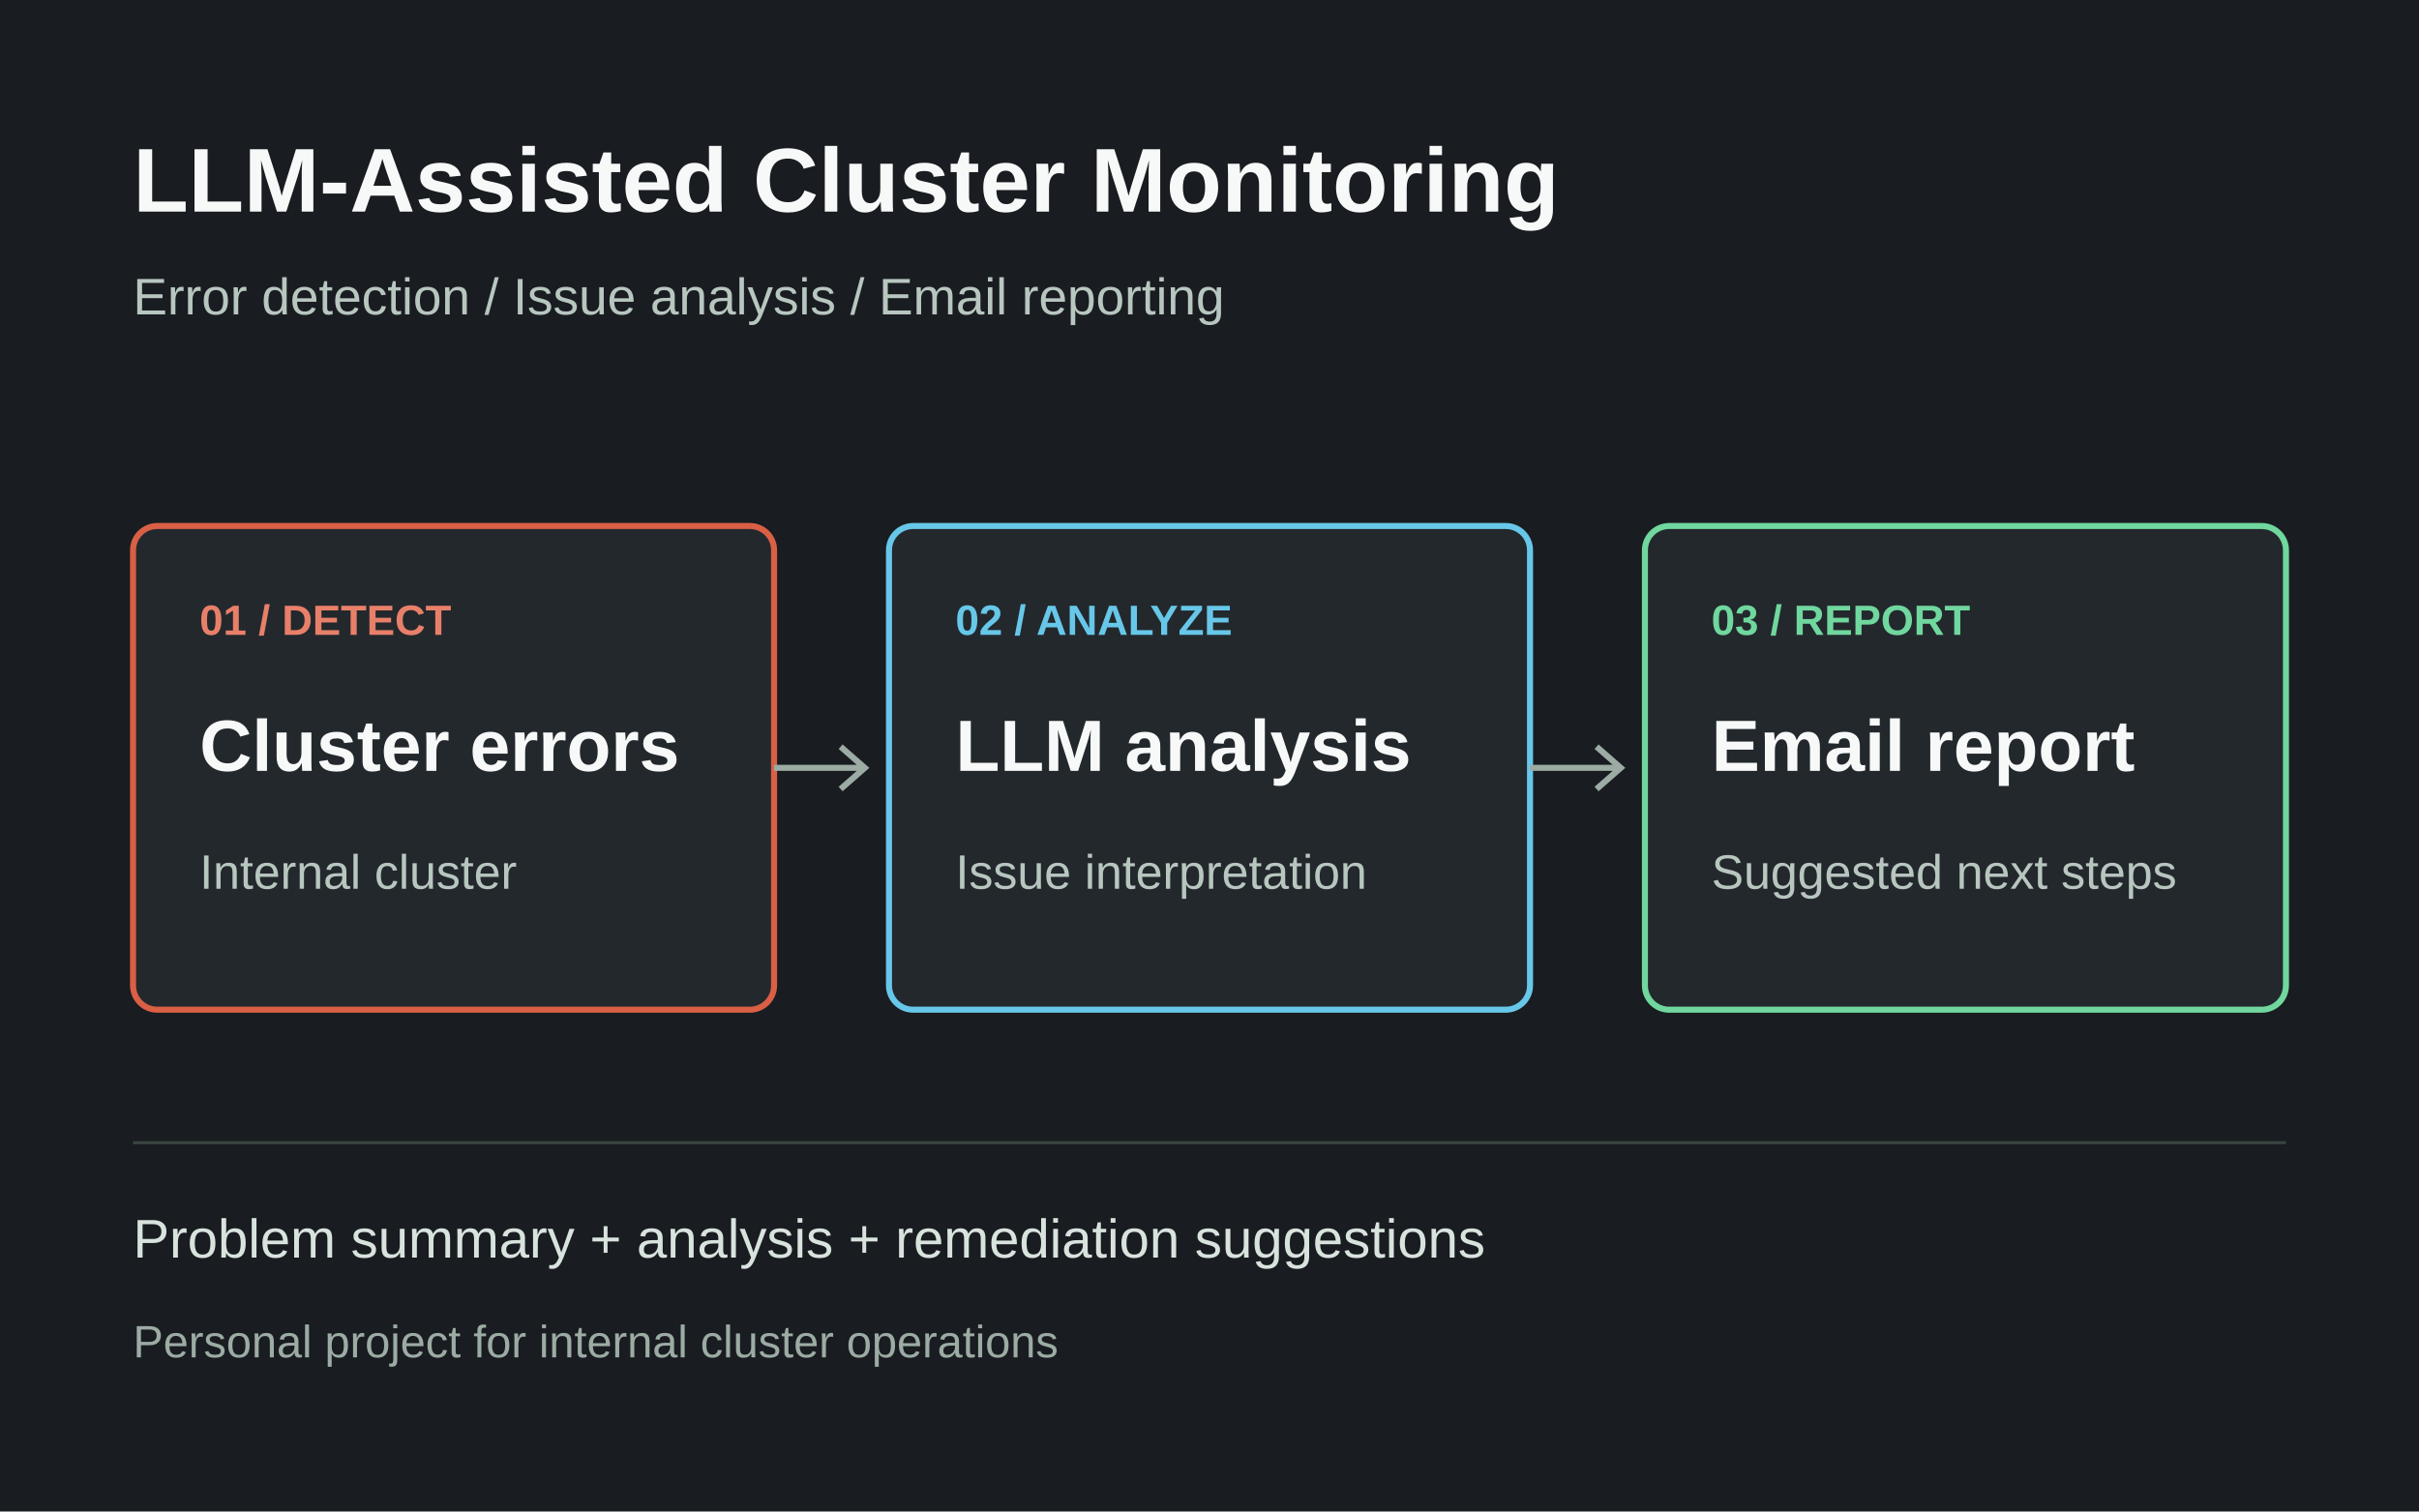
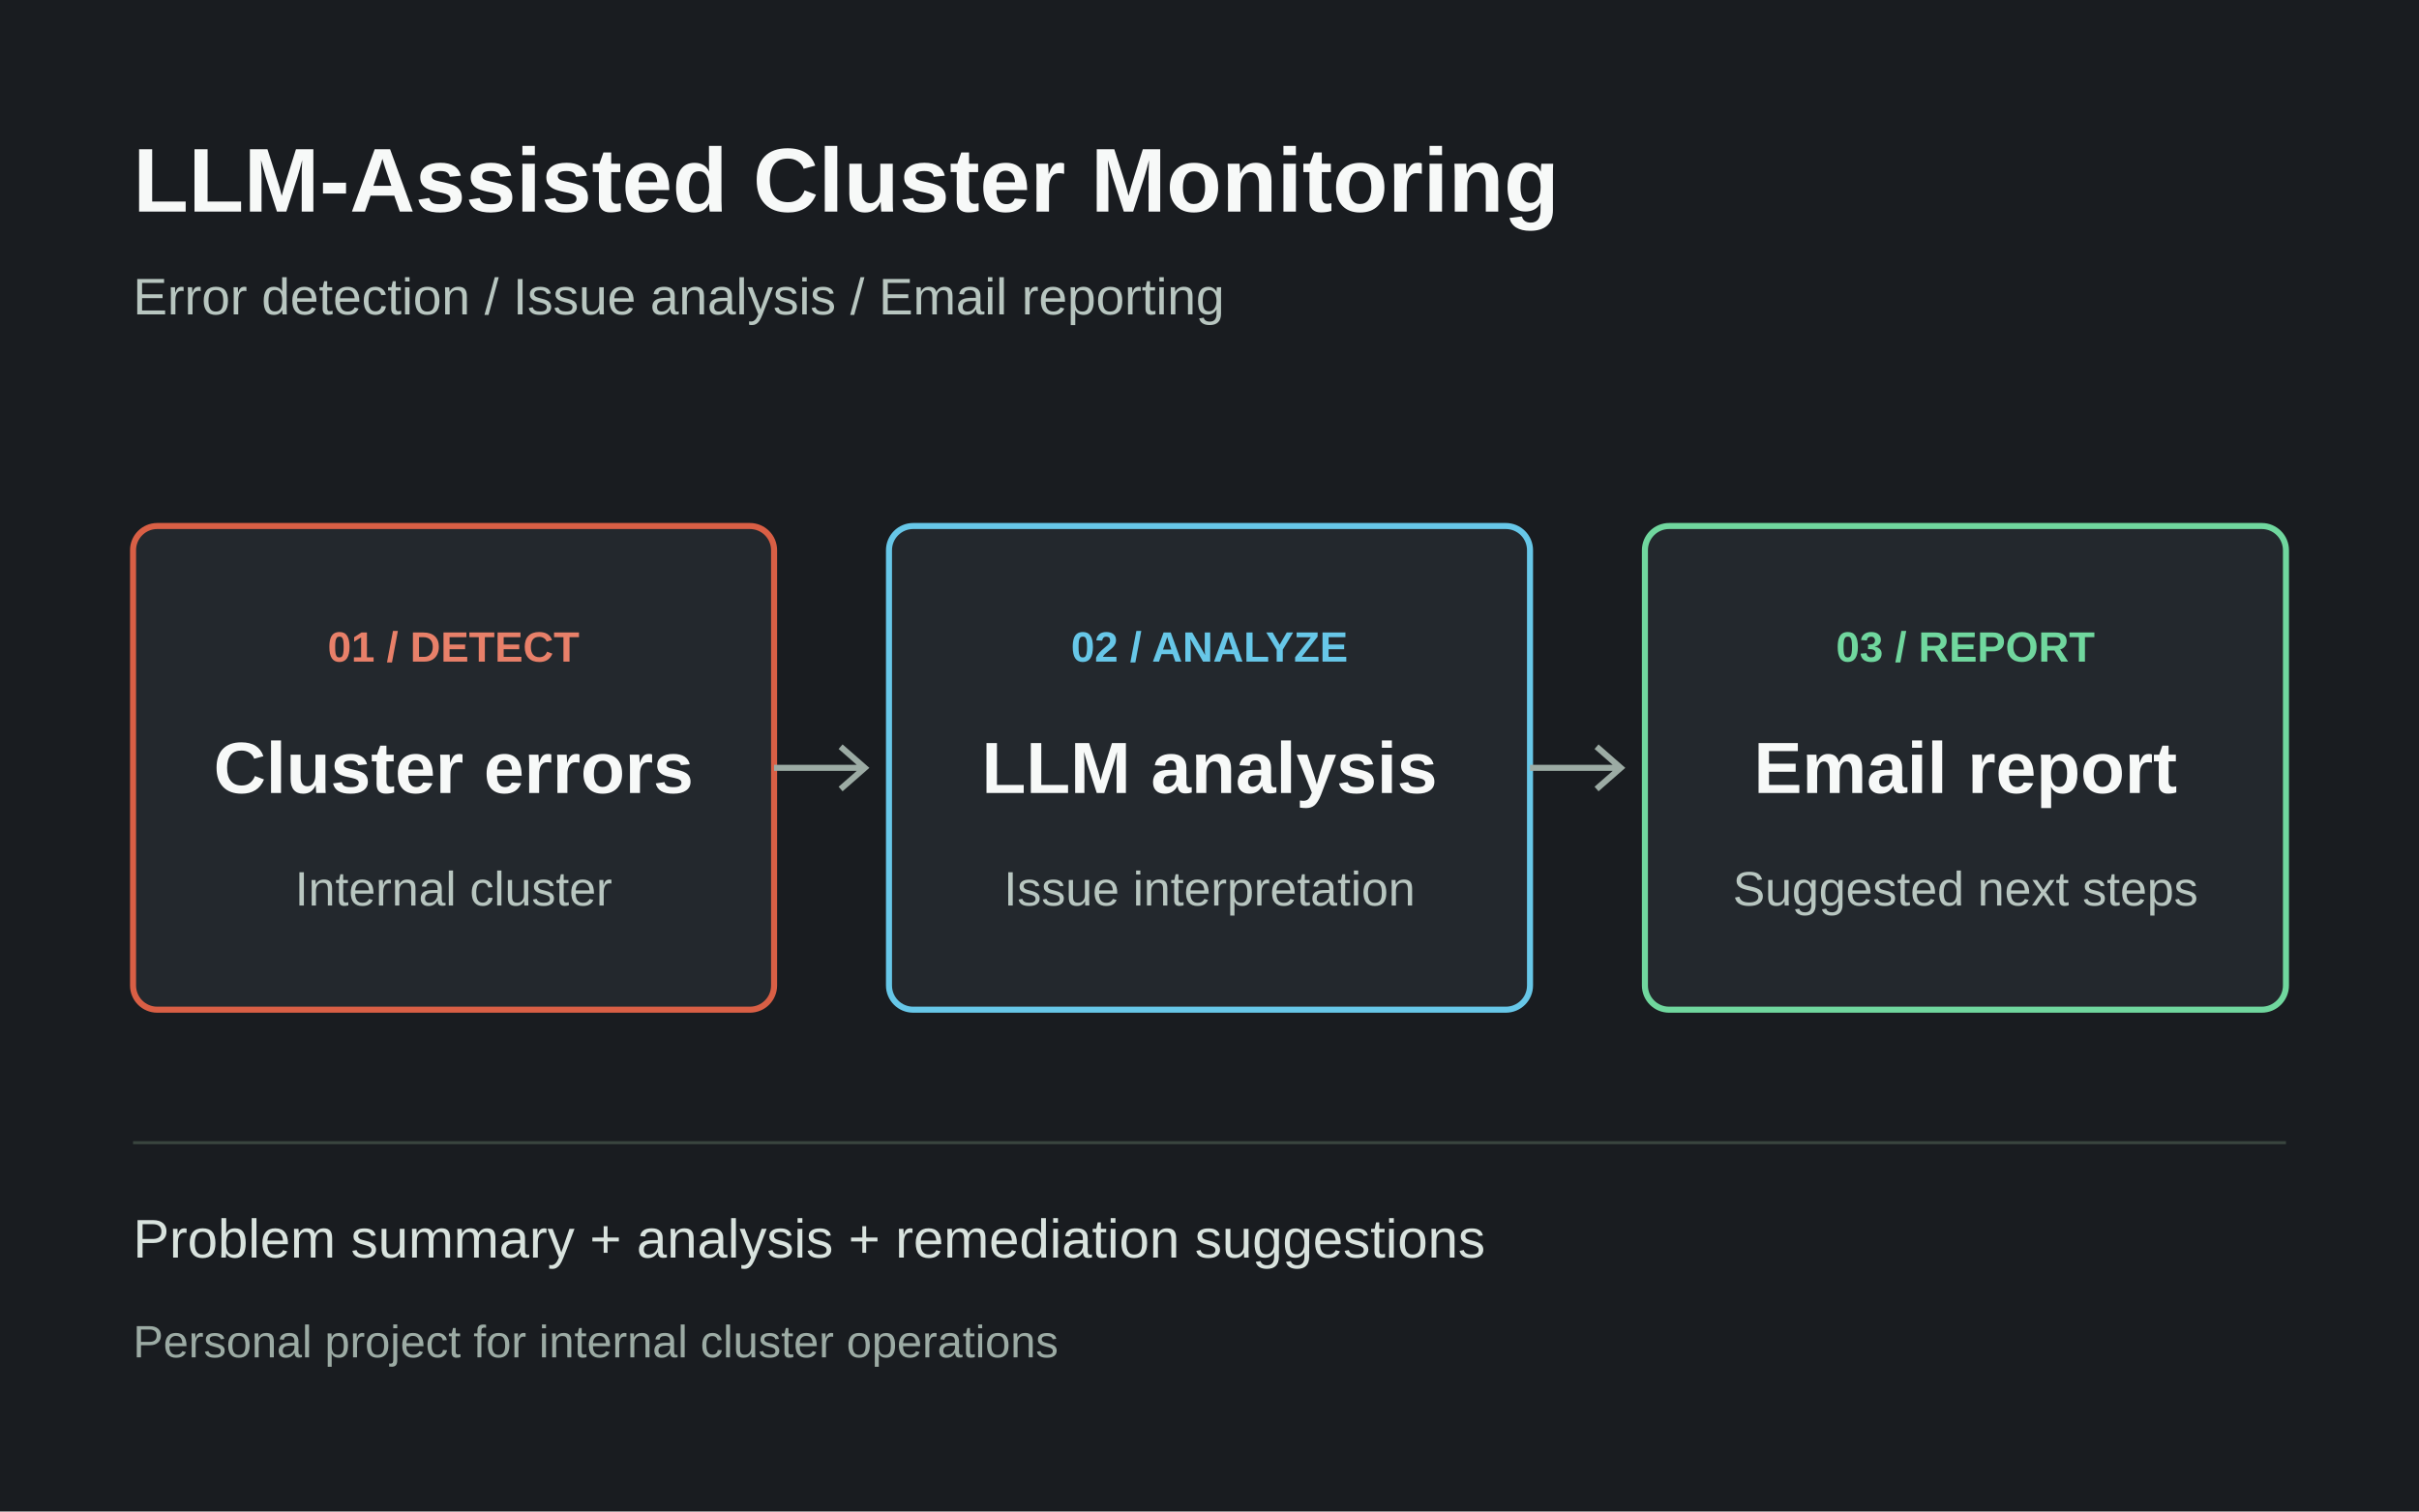
<svg xmlns="http://www.w3.org/2000/svg" width="800" height="500" viewBox="0 0 800 500" role="img" aria-labelledby="title desc">
  <rect width="800" height="500" fill="#191c20" />
  <g font-family="Arial, sans-serif">
    <text x="44" y="70" fill="#f7f9f8" font-size="30" font-weight="700">LLM-Assisted Cluster Monitoring</text>
    <text x="44" y="104" fill="#b8c6c0" font-size="17">Error detection / Issue analysis / Email reporting</text>
    <g fill="#23282d" stroke-width="2">
      <rect x="44" y="174" width="212" height="160" rx="8" stroke="#d95f45" />
      <rect x="294" y="174" width="212" height="160" rx="8" stroke="#67c7e8" />
      <rect x="544" y="174" width="212" height="160" rx="8" stroke="#70d79e" />
    </g>
    <g fill="none" stroke="#9caba4" stroke-width="2">
      <path d="M256 254h30m-8-7 8 7-8 7M506 254h30m-8-7 8 7-8 7" />
    </g>
-     <text x="66" y="210" fill="#e88069" font-size="14" font-weight="700">01 / DETECT</text>
-     <text x="316" y="210" fill="#67c7e8" font-size="14" font-weight="700">02 / ANALYZE</text>
-     <text x="566" y="210" fill="#70d79e" font-size="14" font-weight="700">03 / REPORT</text>
-     <g fill="#f7f9f8" font-size="24" font-weight="700">
-       <text x="66" y="255">Cluster errors</text>
-       <text x="316" y="255">LLM analysis</text>
-       <text x="566" y="255">Email report</text>
+     <text x="150" y="214" text-anchor="middle" dominant-baseline="central" fill="#e88069" font-size="14" font-weight="700">01 / DETECT</text>
+     <text x="400" y="214" text-anchor="middle" dominant-baseline="central" fill="#67c7e8" font-size="14" font-weight="700">02 / ANALYZE</text>
+     <text x="650" y="214" text-anchor="middle" dominant-baseline="central" fill="#70d79e" font-size="14" font-weight="700">03 / REPORT</text>
+     <g fill="#f7f9f8" font-size="24" font-weight="700" text-anchor="middle" dominant-baseline="central">
+       <text x="150" y="254">Cluster errors</text>
+       <text x="400" y="254">LLM analysis</text>
+       <text x="650" y="254">Email report</text>
    </g>
-     <g fill="#b8c6c0" font-size="16">
-       <text x="66" y="294">Internal cluster</text>
-       <text x="316" y="294">Issue interpretation</text>
-       <text x="566" y="294">Suggested next steps</text>
+     <g fill="#b8c6c0" font-size="16" text-anchor="middle" dominant-baseline="central">
+       <text x="150" y="294">Internal cluster</text>
+       <text x="400" y="294">Issue interpretation</text>
+       <text x="650" y="294">Suggested next steps</text>
    </g>
    <path d="M44 378h712" stroke="#39453e" />
    <text x="44" y="416" fill="#d9e3de" font-size="18">Problem summary + analysis + remediation suggestions</text>
    <text x="44" y="449" fill="#9caba4" font-size="15">Personal project for internal cluster operations</text>
  </g>
</svg>
